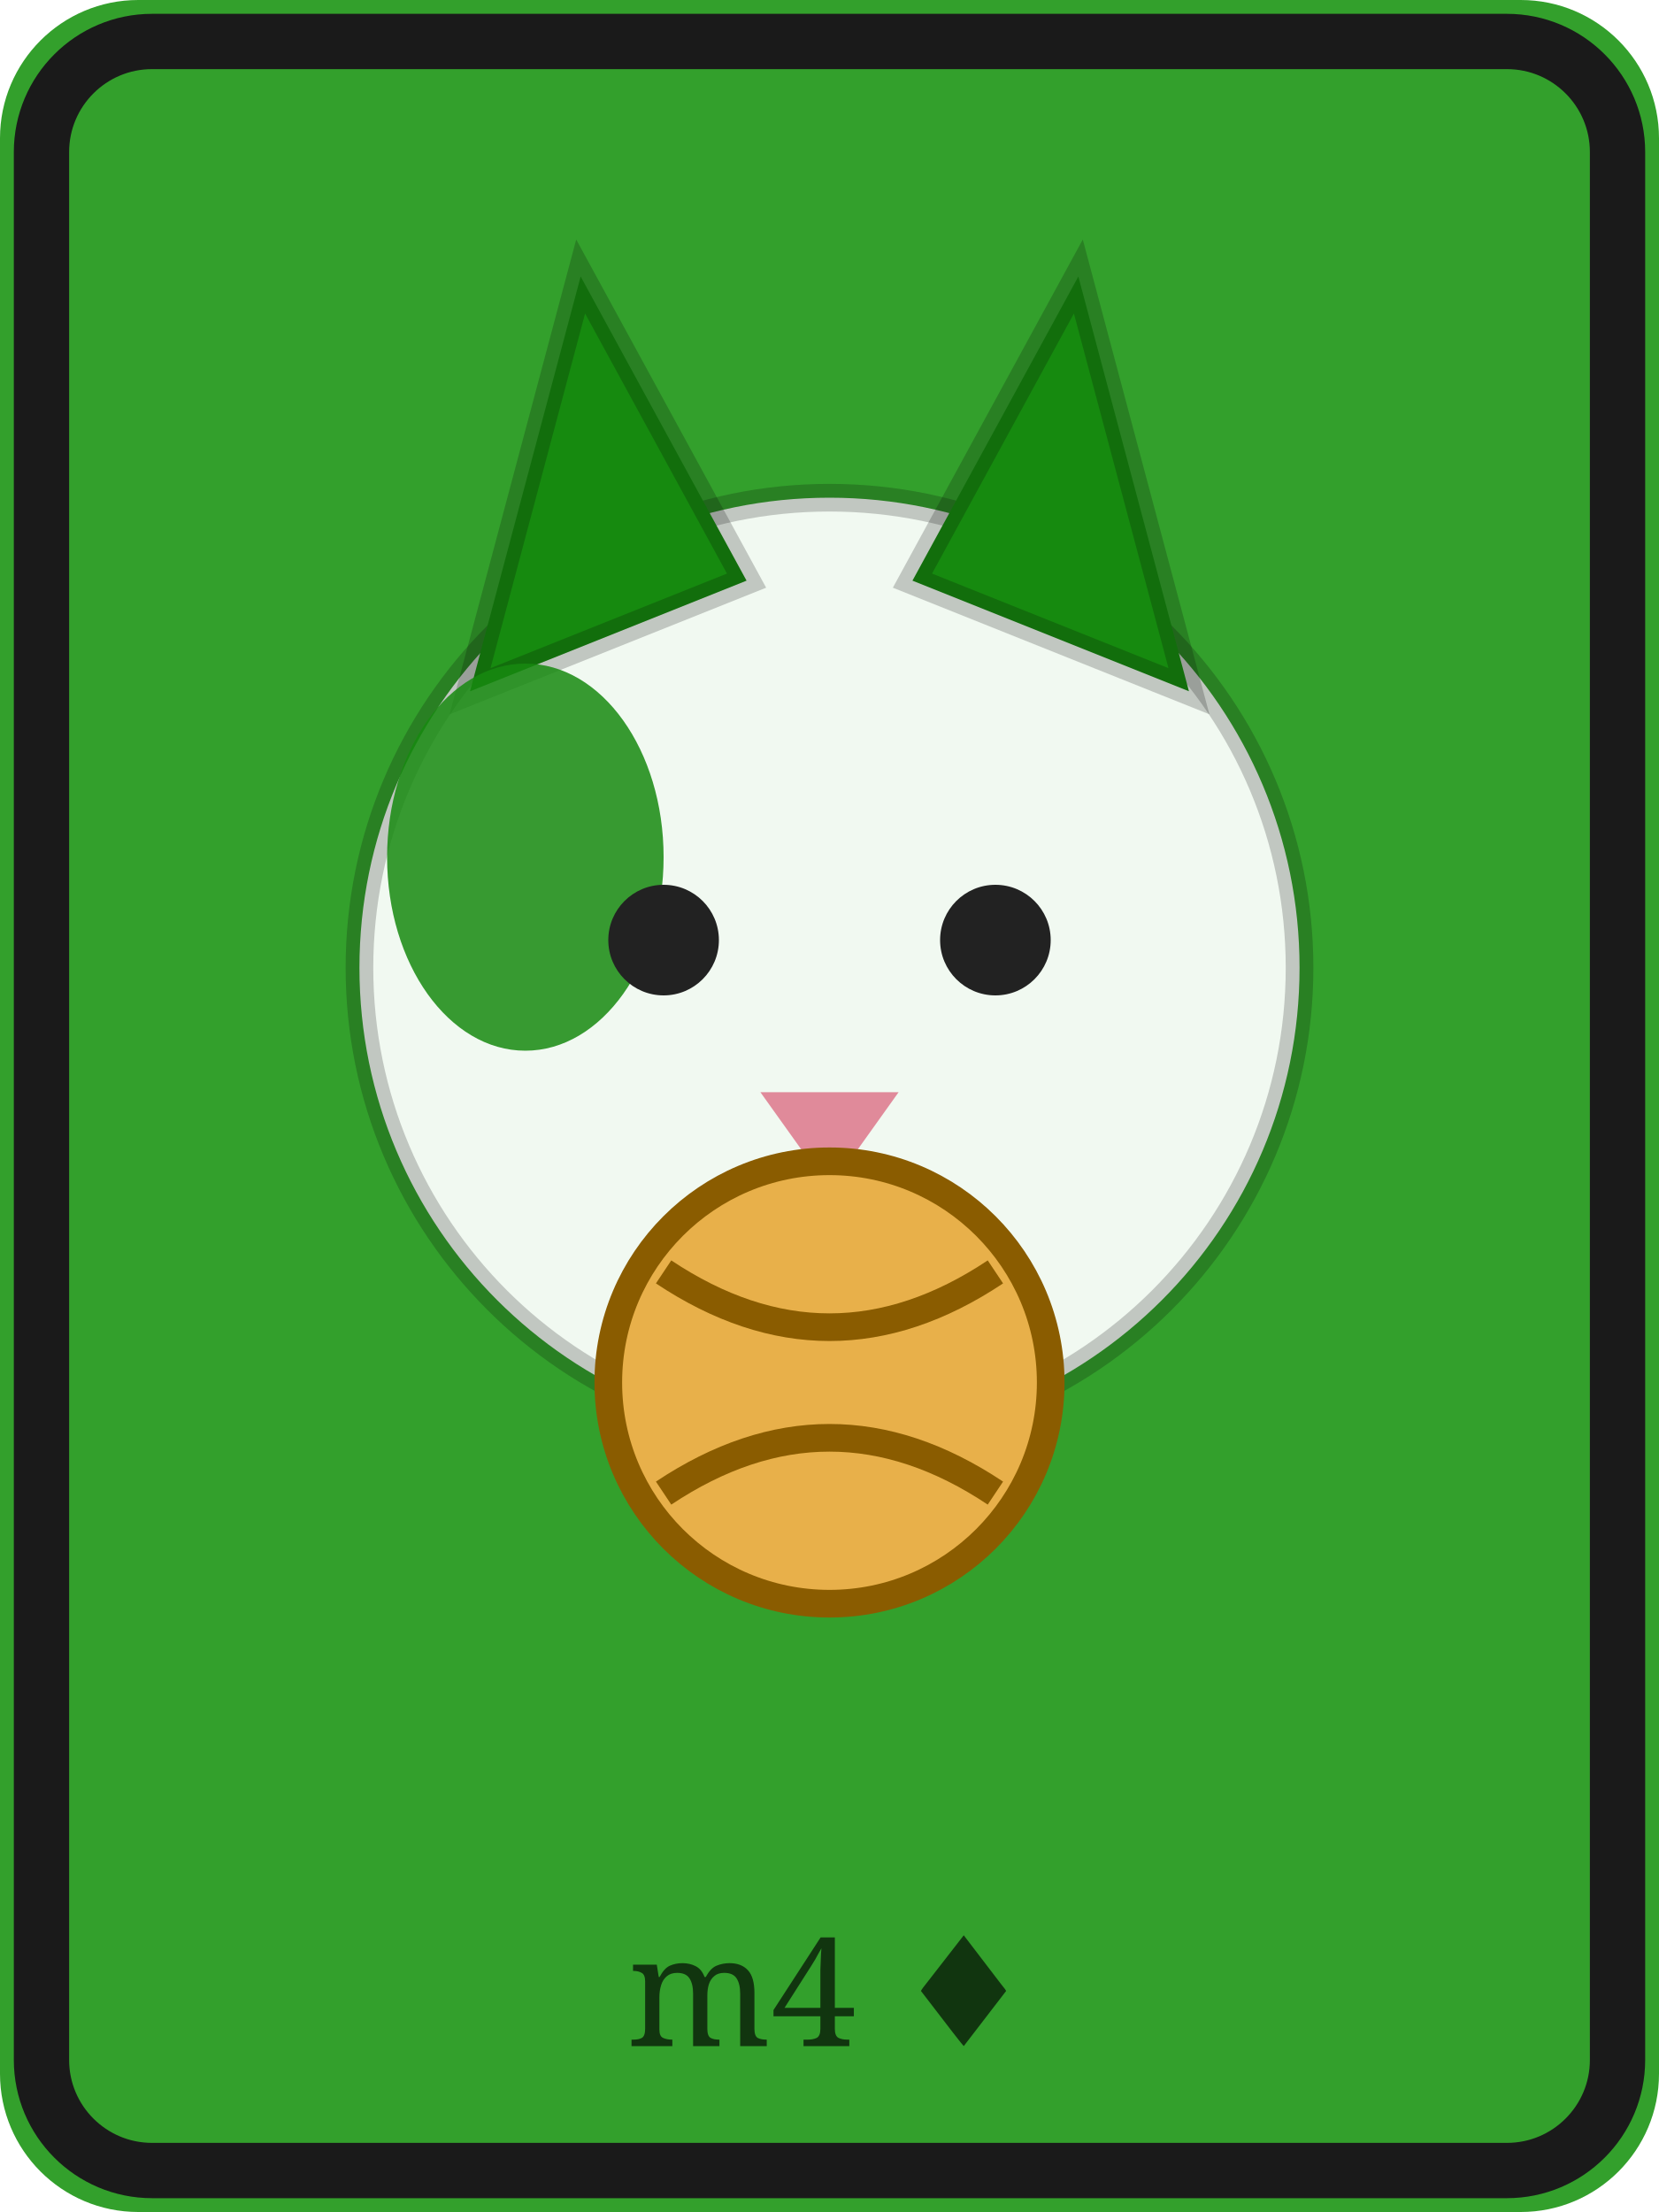
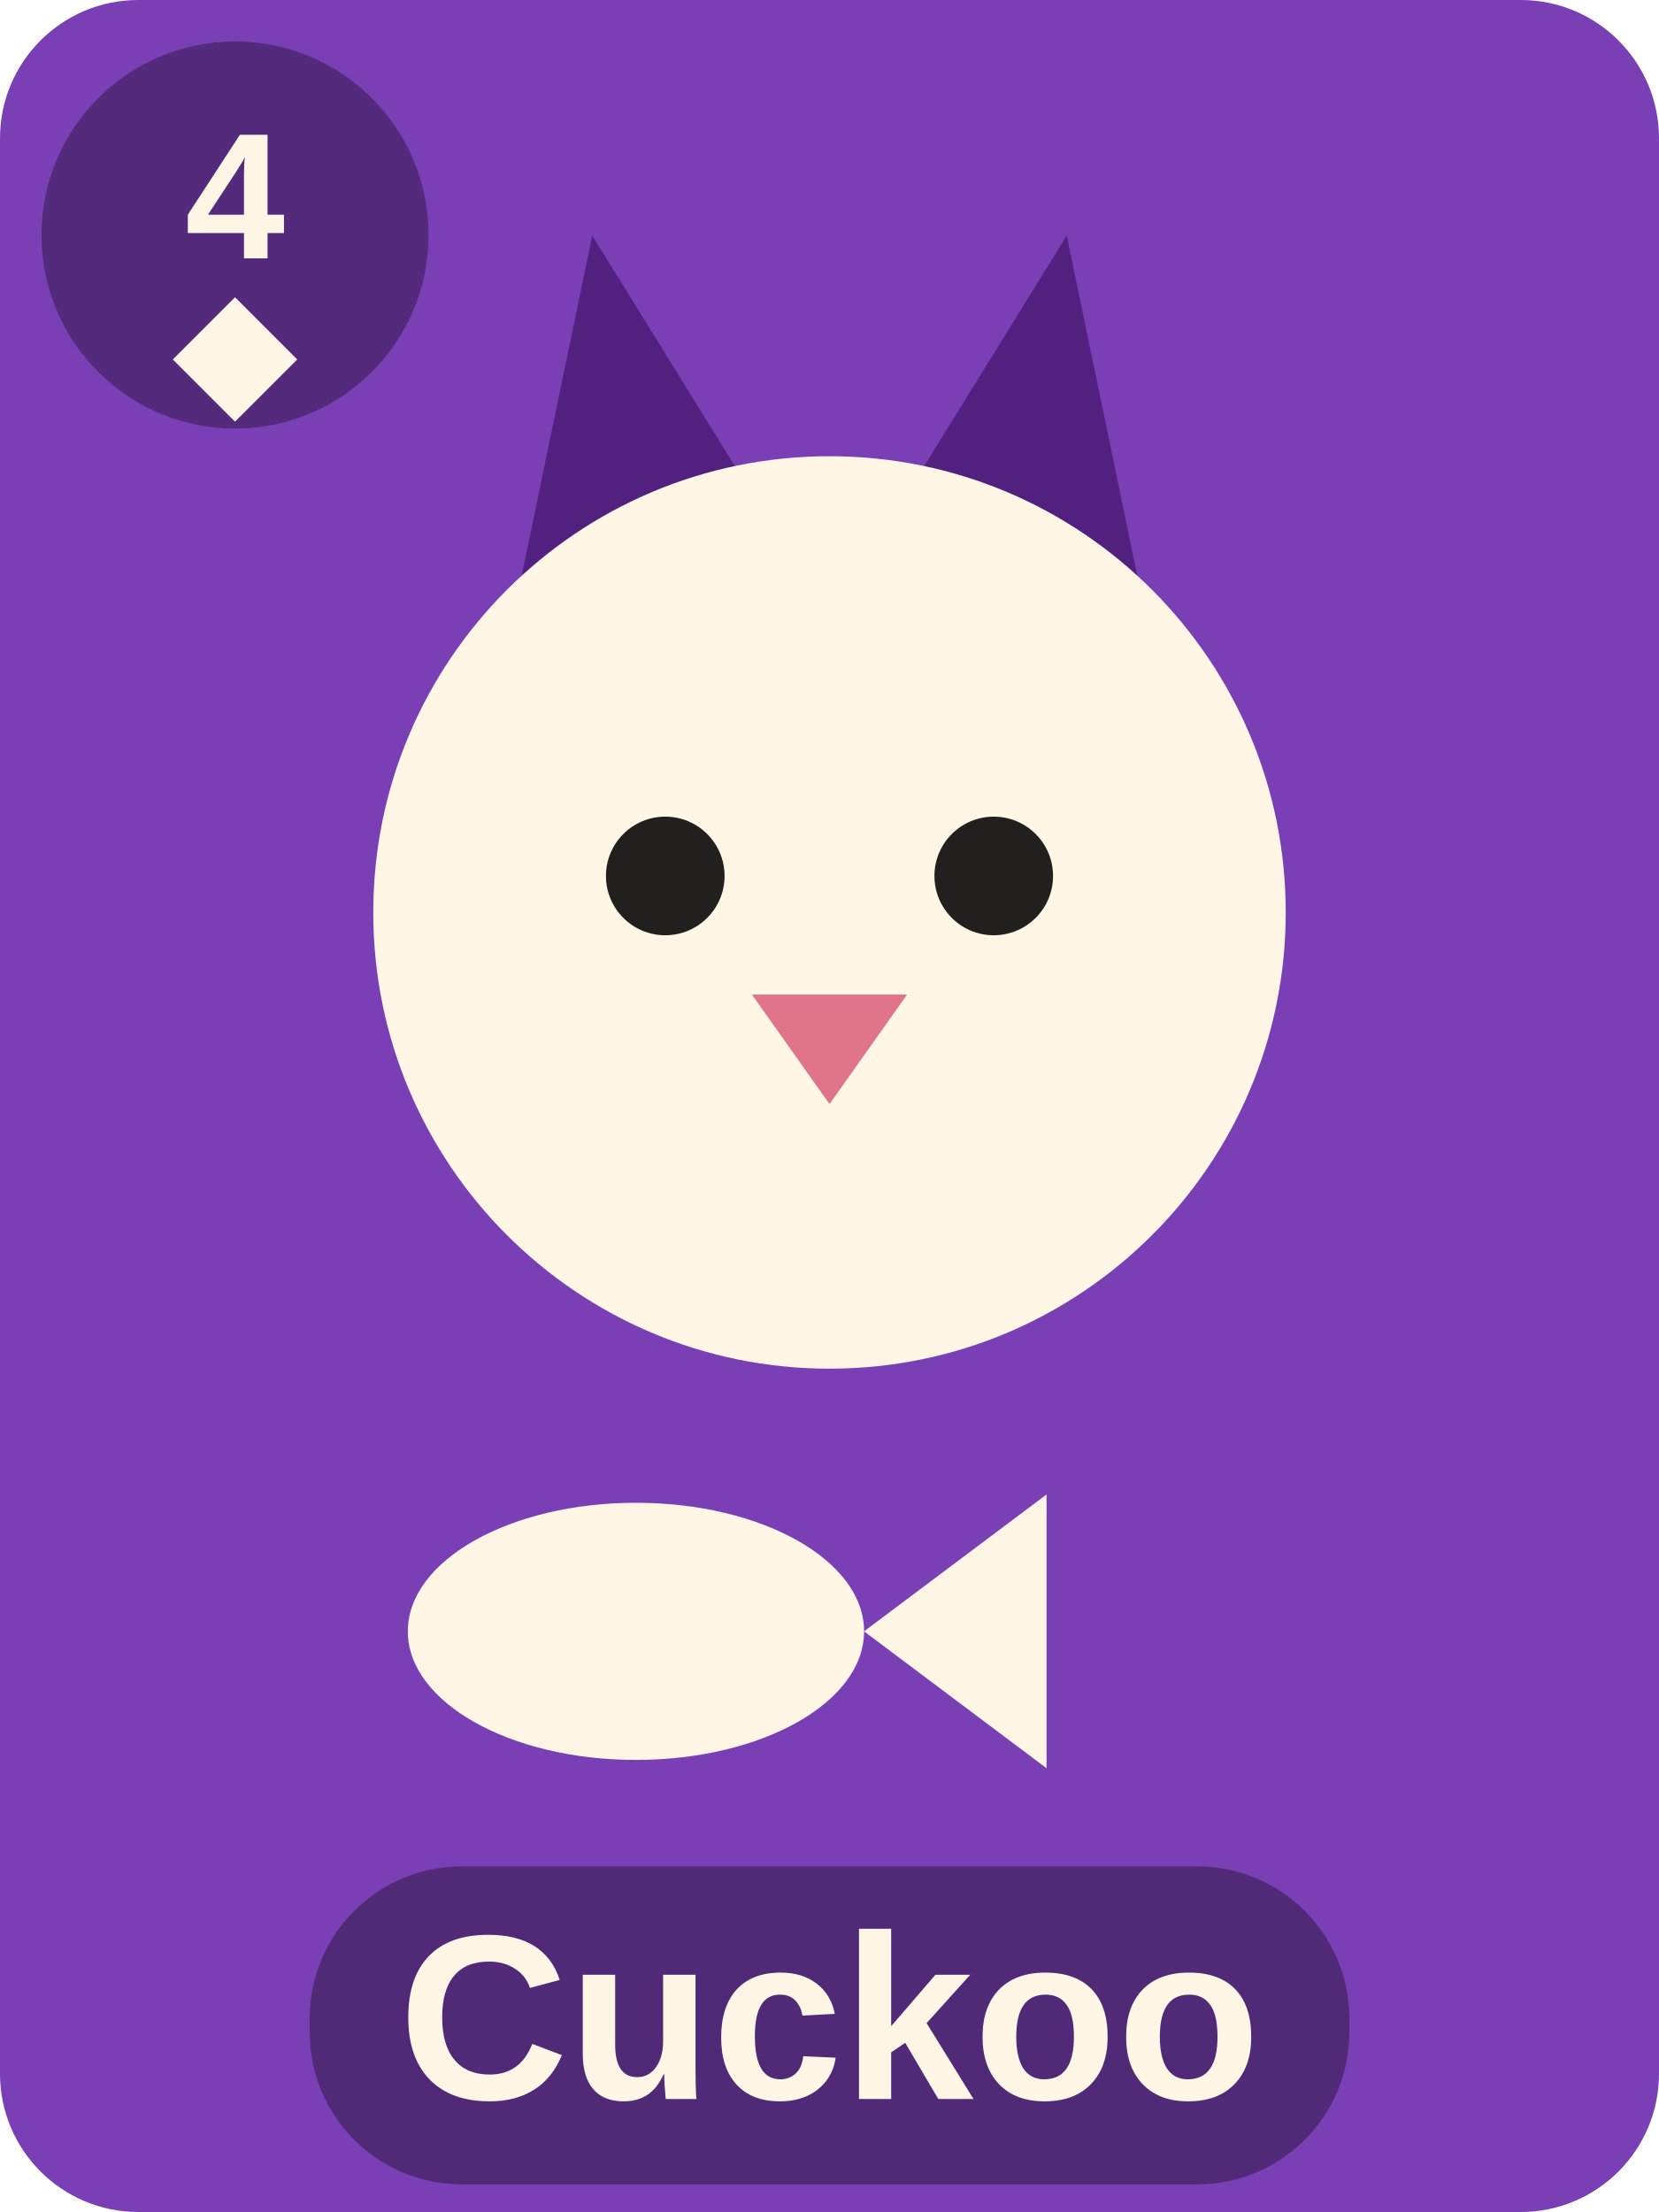
<svg xmlns="http://www.w3.org/2000/svg" viewBox="0 0 120 160">
-   <rect width="120" height="160" rx="10" fill="#33A02C" />
-   <rect x="3" y="3" width="114" height="154" rx="8" fill="none" stroke="#1a1a1a" stroke-width="4" />
-   <circle cx="60" cy="70" r="34" fill="#ffffffee" stroke="#00000033" stroke-width="2" />
-   <polygon points="34,50 42,20 54,42" fill="#168a0f" stroke="#00000033" stroke-width="2" />
-   <polygon points="86,50 78,20 66,42" fill="#168a0f" stroke="#00000033" stroke-width="2" />
-   <ellipse cx="38" cy="62" rx="10" ry="14" fill="#168a0f" opacity="0.85" />
-   <circle cx="48" cy="68" r="4" fill="#222" />
-   <circle cx="72" cy="68" r="4" fill="#222" />
-   <polygon points="60,86 55,79 65,79" fill="#e08a9a" />
-   <circle cx="60" cy="100" r="16" fill="#e8b04a" stroke="#8a5c00" stroke-width="2" />
-   <path d="M48,92 Q60,100 72,92 M48,108 Q60,100 72,108" stroke="#8a5c00" stroke-width="2" fill="none" />
-   <text x="60" y="148" font-family="Georgia,serif" font-size="11" fill="#000000aa" text-anchor="middle">m4 ♦</text>
+   <rect width="120" height="160" rx="10" fill="#7B3FB5" />
+   <polygon points="36.24,48.84 42.84,17.041 58.02,41.58" fill="#52217F" />
+   <polygon points="83.76,48.84 77.16,17.041 61.98,41.58" fill="#52217F" />
+   <circle cx="60" cy="66" r="33" fill="#FFF6E5" />
+   <circle cx="48.12" cy="63.36" r="4.29" fill="#22201E" />
+   <circle cx="71.88" cy="63.36" r="4.29" fill="#22201E" />
+   <polygon points="60,79.86 54.39,71.94 65.61,71.94" fill="#E0748A" />
+   <ellipse cx="46" cy="118" rx="16.5" ry="9.3" fill="#FFF6E5" />
+   <polygon points="62.5,118 75.7,108.1 75.7,127.9" fill="#FFF6E5" />
+   <rect x="22.4" y="135" width="75.2" height="23" rx="11" fill="black" fill-opacity="0.34" />
+   <text x="60" y="147" font-family="system-ui,Arial,sans-serif" font-size="17" font-weight="800" fill="#FFF6E5" text-anchor="middle" dominant-baseline="middle">Cuckoo</text>
+   <circle cx="17" cy="17" r="14" fill="black" fill-opacity="0.32" />
+   <text x="17" y="15" font-family="system-ui,Arial,sans-serif" font-size="13" font-weight="800" fill="#FFF6E5" text-anchor="middle" dominant-baseline="middle">4</text>
+   <g transform="translate(17,26)">
+     <polygon points="0,-4.5 4.5,0 0,4.5 -4.5,0" fill="#FFF6E5" />
+   </g>
</svg>
